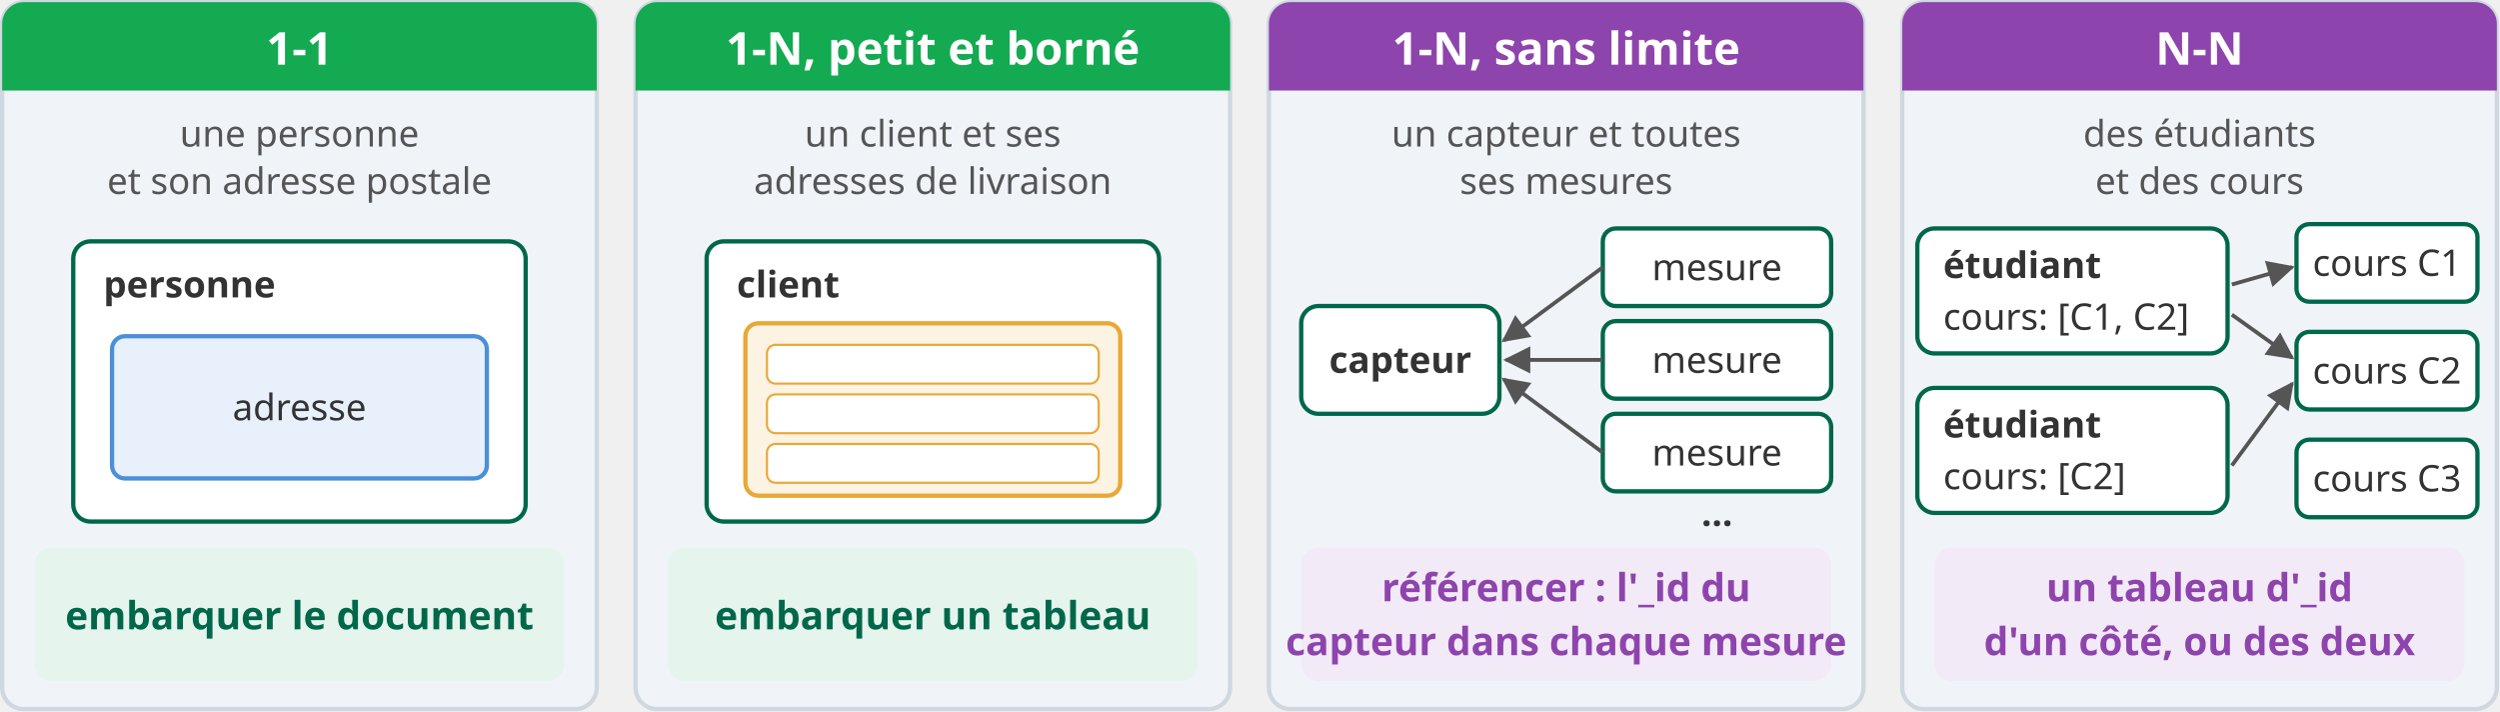
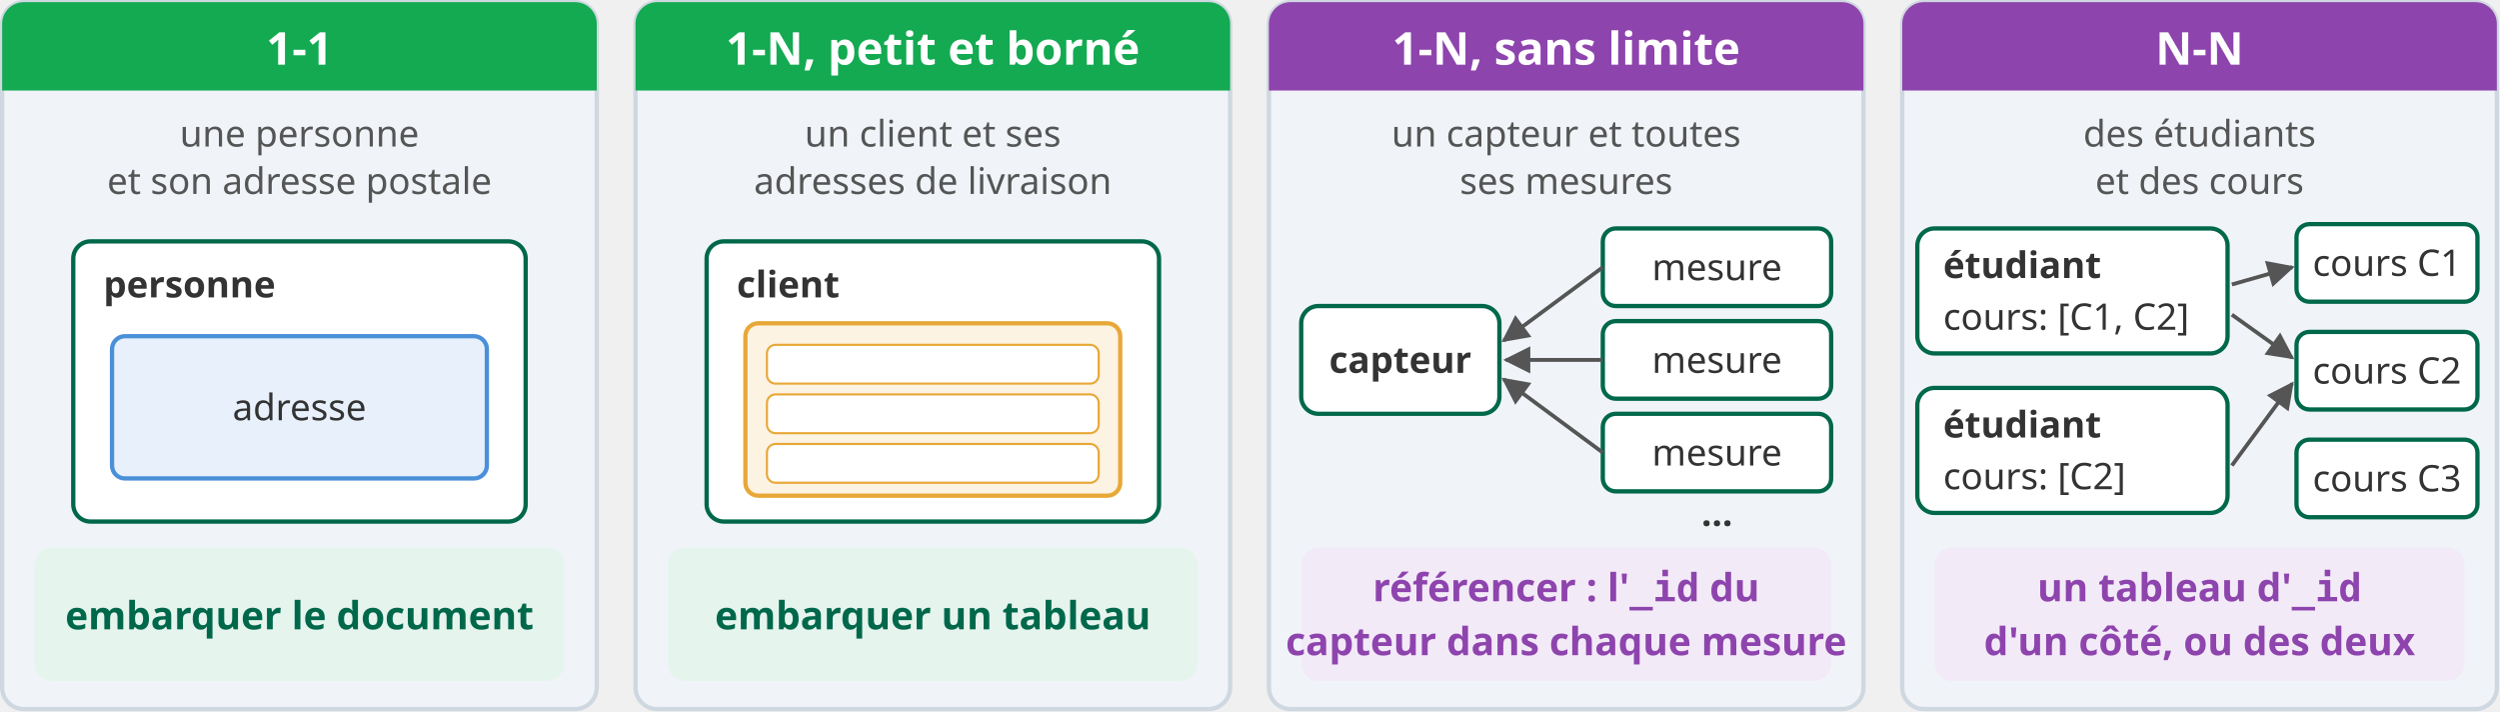
<svg xmlns="http://www.w3.org/2000/svg" viewBox="0 0 1160 330" font-family="sans-serif" role="img" aria-labelledby="t">
  <defs>
    <marker id="fl" viewBox="0 0 10 10" refX="9" refY="5" markerWidth="7" markerHeight="7" orient="auto-start-reverse">
      <path d="M0,0 L10,5 L0,10 z" fill="#555" />
    </marker>
  </defs>
  <style>
    .rel { font-size: 21px; font-weight: bold; fill: #ffffff; }
    .ex { font-size: 17px; fill: #555; }
    .b { font-size: 17px; fill: #333; }
    .bb { font-size: 17px; fill: #333; font-weight: bold; }
    .ch { font-size: 18px; font-weight: bold; }
    .doc { fill: #ffffff; stroke: #00684a; stroke-width: 2; }
  </style>
  <g transform="translate(0,0)">
    <rect x="1" y="1" width="276" height="328" rx="10" fill="#f0f4f8" stroke="#cfd8e0" stroke-width="2" />
    <path d="M1,11 a10,10 0 0 1 10,-10 h256 a10,10 0 0 1 10,10 v31 h-276 z" fill="#13aa52" />
    <text class="rel" x="139" y="30" text-anchor="middle">1-1</text>
    <text class="ex" x="139" y="68" text-anchor="middle">une personne</text>
    <text class="ex" x="139" y="90" text-anchor="middle">et son adresse postale</text>
    <rect class="doc" x="34" y="112" width="210" height="130" rx="8" />
    <text class="bb" x="48" y="138">personne</text>
    <rect x="52" y="156" width="174" height="66" rx="6" fill="#e8f1fb" stroke="#4a90d9" stroke-width="2" />
    <text class="b" x="139" y="195" text-anchor="middle">adresse</text>
    <rect x="16" y="254" width="246" height="62" rx="8" fill="#e6f4ee" />
    <text class="ch" x="139" y="292" text-anchor="middle" fill="#00684a">embarquer le document</text>
  </g>
  <g transform="translate(294,0)">
    <rect x="1" y="1" width="276" height="328" rx="10" fill="#f0f4f8" stroke="#cfd8e0" stroke-width="2" />
    <path d="M1,11 a10,10 0 0 1 10,-10 h256 a10,10 0 0 1 10,10 v31 h-276 z" fill="#13aa52" />
    <text class="rel" x="139" y="30" text-anchor="middle">1-N, petit et borné</text>
    <text class="ex" x="139" y="68" text-anchor="middle">un client et ses</text>
    <text class="ex" x="139" y="90" text-anchor="middle">adresses de livraison</text>
    <rect class="doc" x="34" y="112" width="210" height="130" rx="8" />
    <text class="bb" x="48" y="138">client</text>
    <rect x="52" y="150" width="174" height="80" rx="6" fill="#fdf3e3" stroke="#e8a838" stroke-width="2" />
    <rect x="62" y="160" width="154" height="18" rx="4" fill="#ffffff" stroke="#e8a838" />
    <rect x="62" y="183" width="154" height="18" rx="4" fill="#ffffff" stroke="#e8a838" />
    <rect x="62" y="206" width="154" height="18" rx="4" fill="#ffffff" stroke="#e8a838" />
    <rect x="16" y="254" width="246" height="62" rx="8" fill="#e6f4ee" />
    <text class="ch" x="139" y="292" text-anchor="middle" fill="#00684a">embarquer un tableau</text>
  </g>
  <g transform="translate(588,0)">
    <rect x="1" y="1" width="276" height="328" rx="10" fill="#f0f4f8" stroke="#cfd8e0" stroke-width="2" />
    <path d="M1,11 a10,10 0 0 1 10,-10 h256 a10,10 0 0 1 10,10 v31 h-276 z" fill="#8e44ad" />
    <text class="rel" x="139" y="30" text-anchor="middle">1-N, sans limite</text>
    <text class="ex" x="139" y="68" text-anchor="middle">un capteur et toutes</text>
    <text class="ex" x="139" y="90" text-anchor="middle">ses mesures</text>
    <rect class="doc" x="16" y="142" width="92" height="50" rx="8" />
    <text class="bb" x="62" y="173" text-anchor="middle">capteur</text>
    <rect class="doc" x="156" y="106" width="106" height="36" rx="6" />
    <text class="b" x="209" y="130" text-anchor="middle">mesure</text>
    <rect class="doc" x="156" y="149" width="106" height="36" rx="6" />
    <text class="b" x="209" y="173" text-anchor="middle">mesure</text>
    <rect class="doc" x="156" y="192" width="106" height="36" rx="6" />
    <text class="b" x="209" y="216" text-anchor="middle">mesure</text>
    <text class="bb" x="209" y="244" text-anchor="middle">…</text>
    <line x1="156" y1="124" x2="110" y2="158" stroke="#555" stroke-width="1.8" marker-end="url(#fl)" />
    <line x1="156" y1="167" x2="111" y2="167" stroke="#555" stroke-width="1.8" marker-end="url(#fl)" />
    <line x1="156" y1="210" x2="110" y2="176" stroke="#555" stroke-width="1.8" marker-end="url(#fl)" />
    <rect x="16" y="254" width="246" height="62" rx="8" fill="#f3eaf8" />
-     <text class="ch" x="139" y="279" text-anchor="middle" fill="#8e44ad">référencer : l'_id du</text>
+     <text class="ch" x="139" y="279" text-anchor="middle" fill="#8e44ad">référencer : l'<tspan font-family="monospace">_id</tspan> du</text>
    <text class="ch" x="139" y="304" text-anchor="middle" fill="#8e44ad">capteur dans chaque mesure</text>
  </g>
  <g transform="translate(882,0)">
    <rect x="1" y="1" width="276" height="328" rx="10" fill="#f0f4f8" stroke="#cfd8e0" stroke-width="2" />
    <path d="M1,11 a10,10 0 0 1 10,-10 h256 a10,10 0 0 1 10,10 v31 h-276 z" fill="#8e44ad" />
    <text class="rel" x="139" y="30" text-anchor="middle">N-N</text>
    <text class="ex" x="139" y="68" text-anchor="middle">des étudiants</text>
    <text class="ex" x="139" y="90" text-anchor="middle">et des cours</text>
    <rect class="doc" x="8" y="106" width="144" height="58" rx="8" />
    <text class="bb" x="20" y="129">étudiant</text>
    <text class="b" x="20" y="153">cours: [C1, C2]</text>
    <rect class="doc" x="8" y="180" width="144" height="58" rx="8" />
    <text class="bb" x="20" y="203">étudiant</text>
    <text class="b" x="20" y="227">cours: [C2]</text>
    <rect class="doc" x="184" y="104" width="84" height="36" rx="6" />
    <text class="b" x="226" y="128" text-anchor="middle">cours C1</text>
    <rect class="doc" x="184" y="154" width="84" height="36" rx="6" />
    <text class="b" x="226" y="178" text-anchor="middle">cours C2</text>
    <rect class="doc" x="184" y="204" width="84" height="36" rx="6" />
    <text class="b" x="226" y="228" text-anchor="middle">cours C3</text>
    <line x1="154" y1="132" x2="182" y2="124" stroke="#555" stroke-width="1.8" marker-end="url(#fl)" />
    <line x1="154" y1="146" x2="182" y2="166" stroke="#555" stroke-width="1.8" marker-end="url(#fl)" />
    <line x1="154" y1="216" x2="182" y2="178" stroke="#555" stroke-width="1.8" marker-end="url(#fl)" />
    <rect x="16" y="254" width="246" height="62" rx="8" fill="#f3eaf8" />
-     <text class="ch" x="139" y="279" text-anchor="middle" fill="#8e44ad">un tableau d'_id</text>
+     <text class="ch" x="139" y="279" text-anchor="middle" fill="#8e44ad">un tableau d'<tspan font-family="monospace">_id</tspan>
+     </text>
    <text class="ch" x="139" y="304" text-anchor="middle" fill="#8e44ad">d'un côté, ou des deux</text>
  </g>
</svg>
